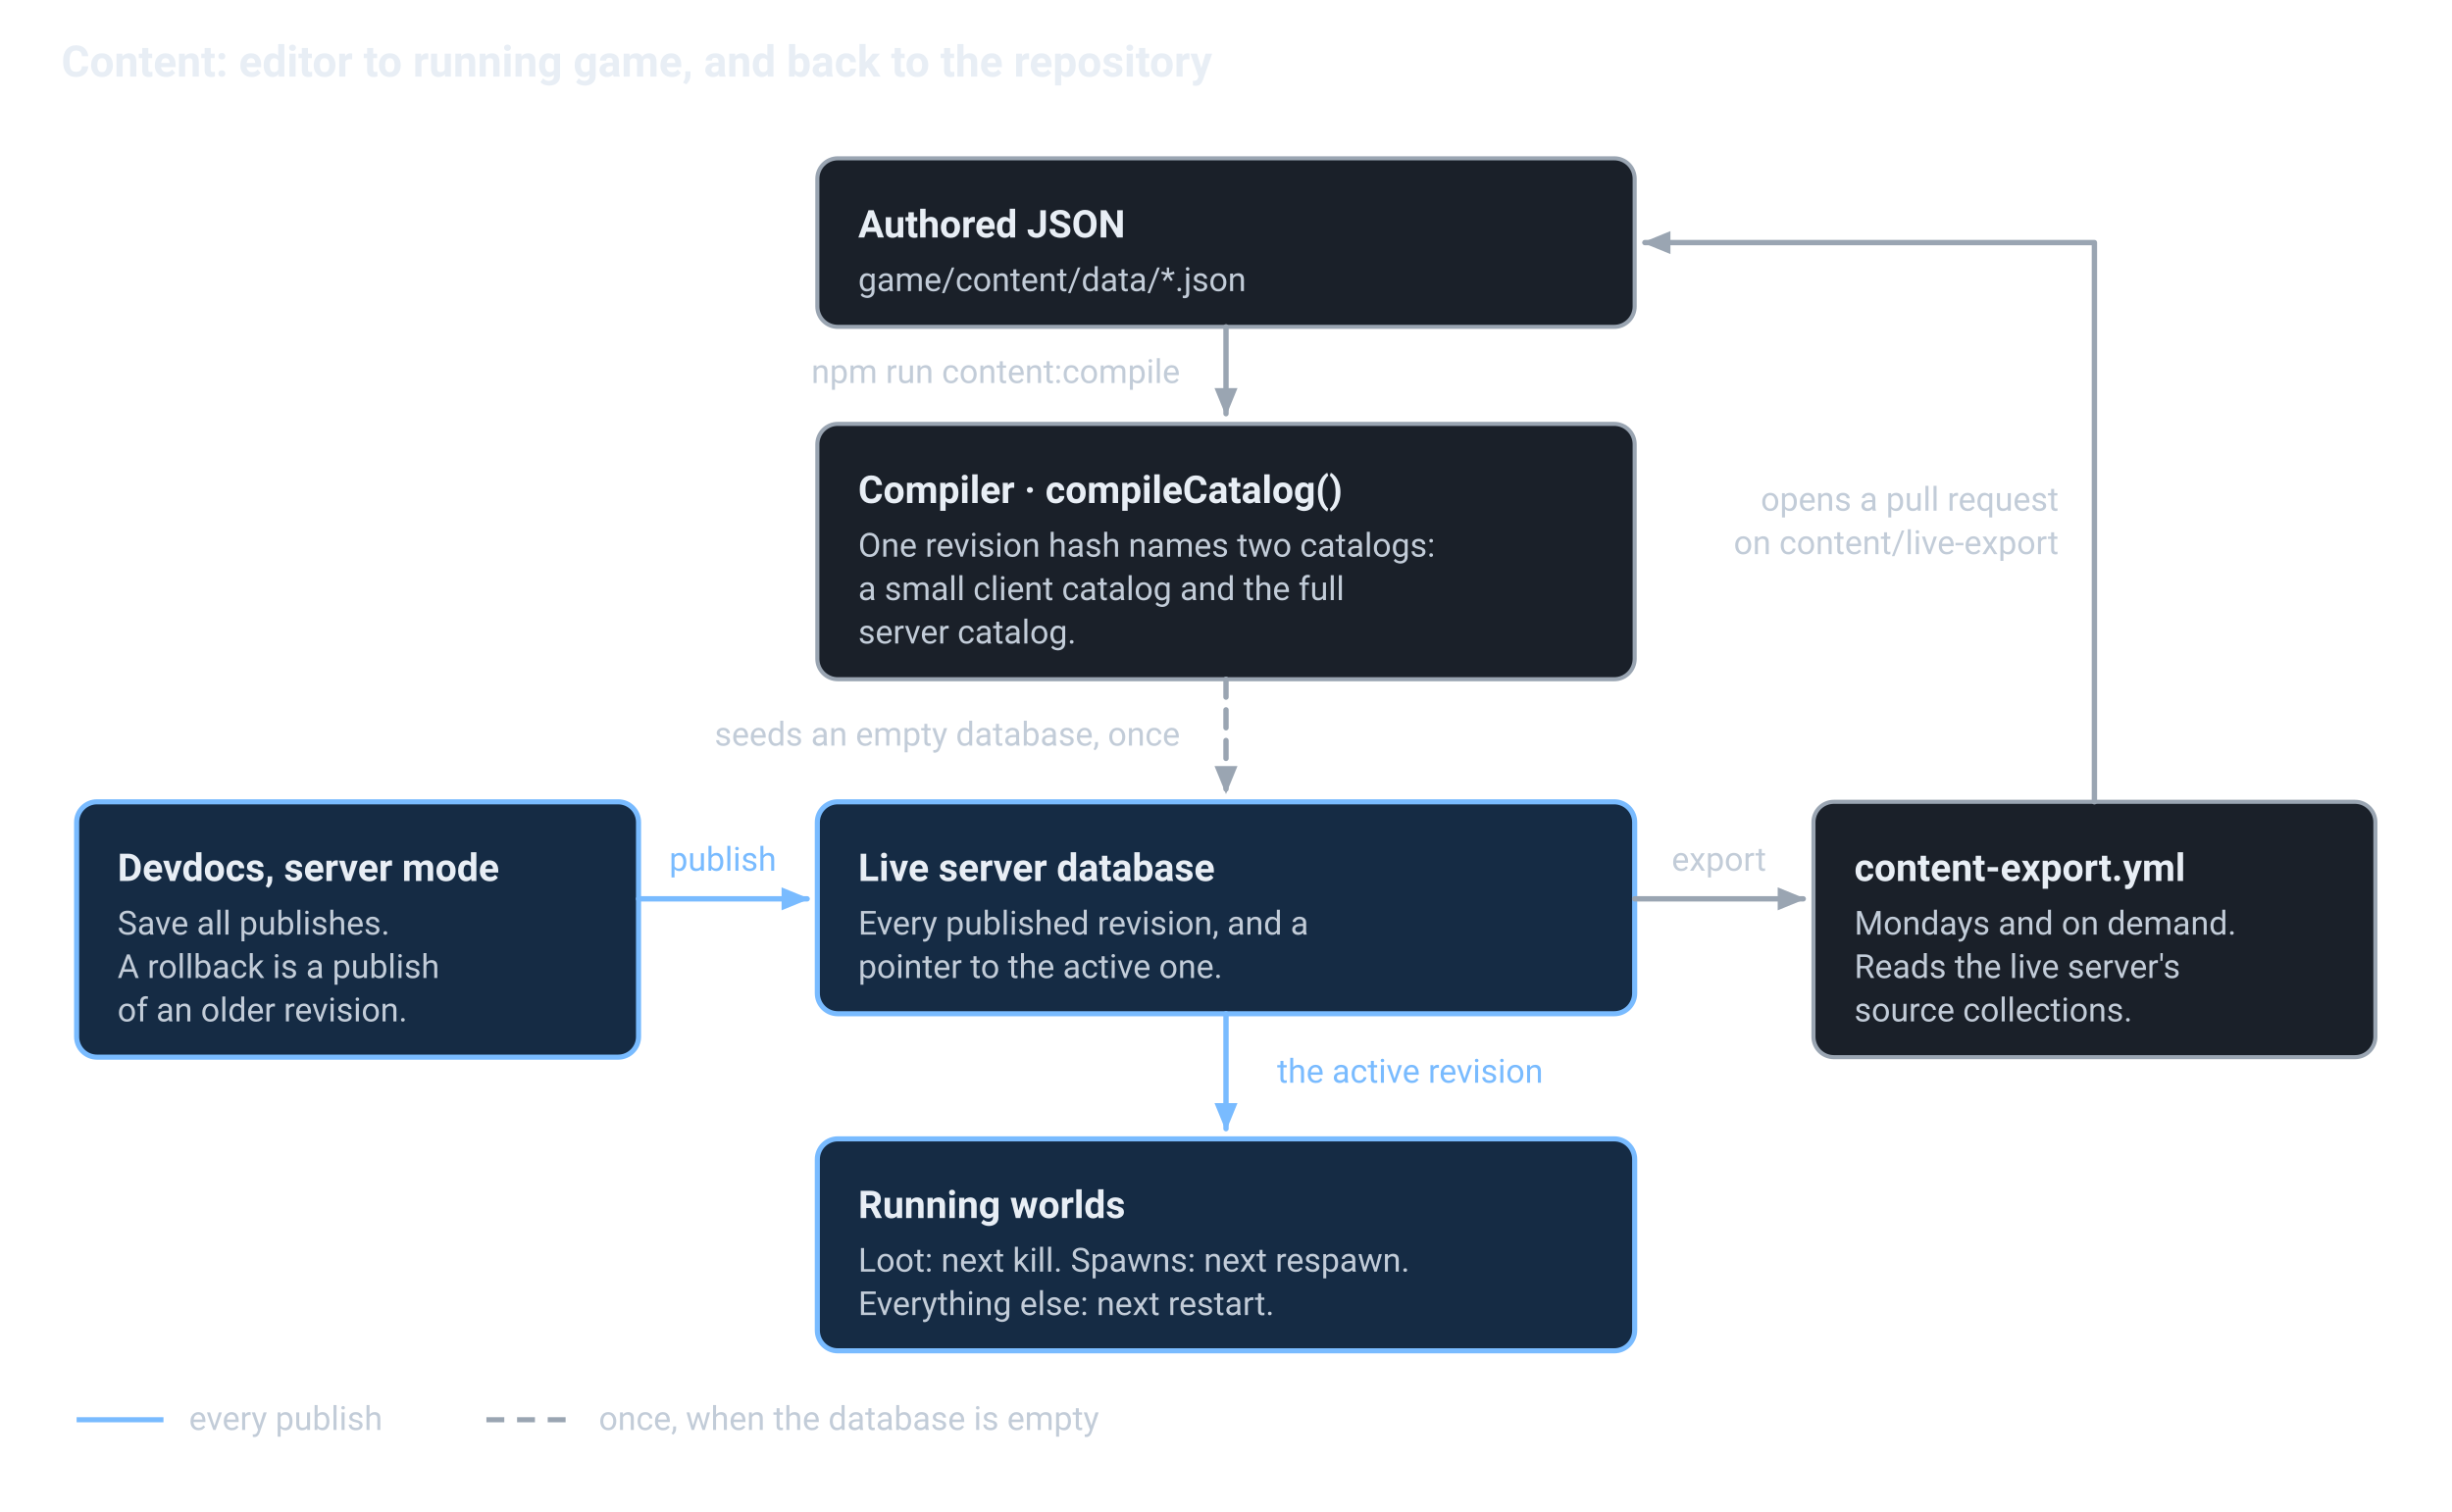
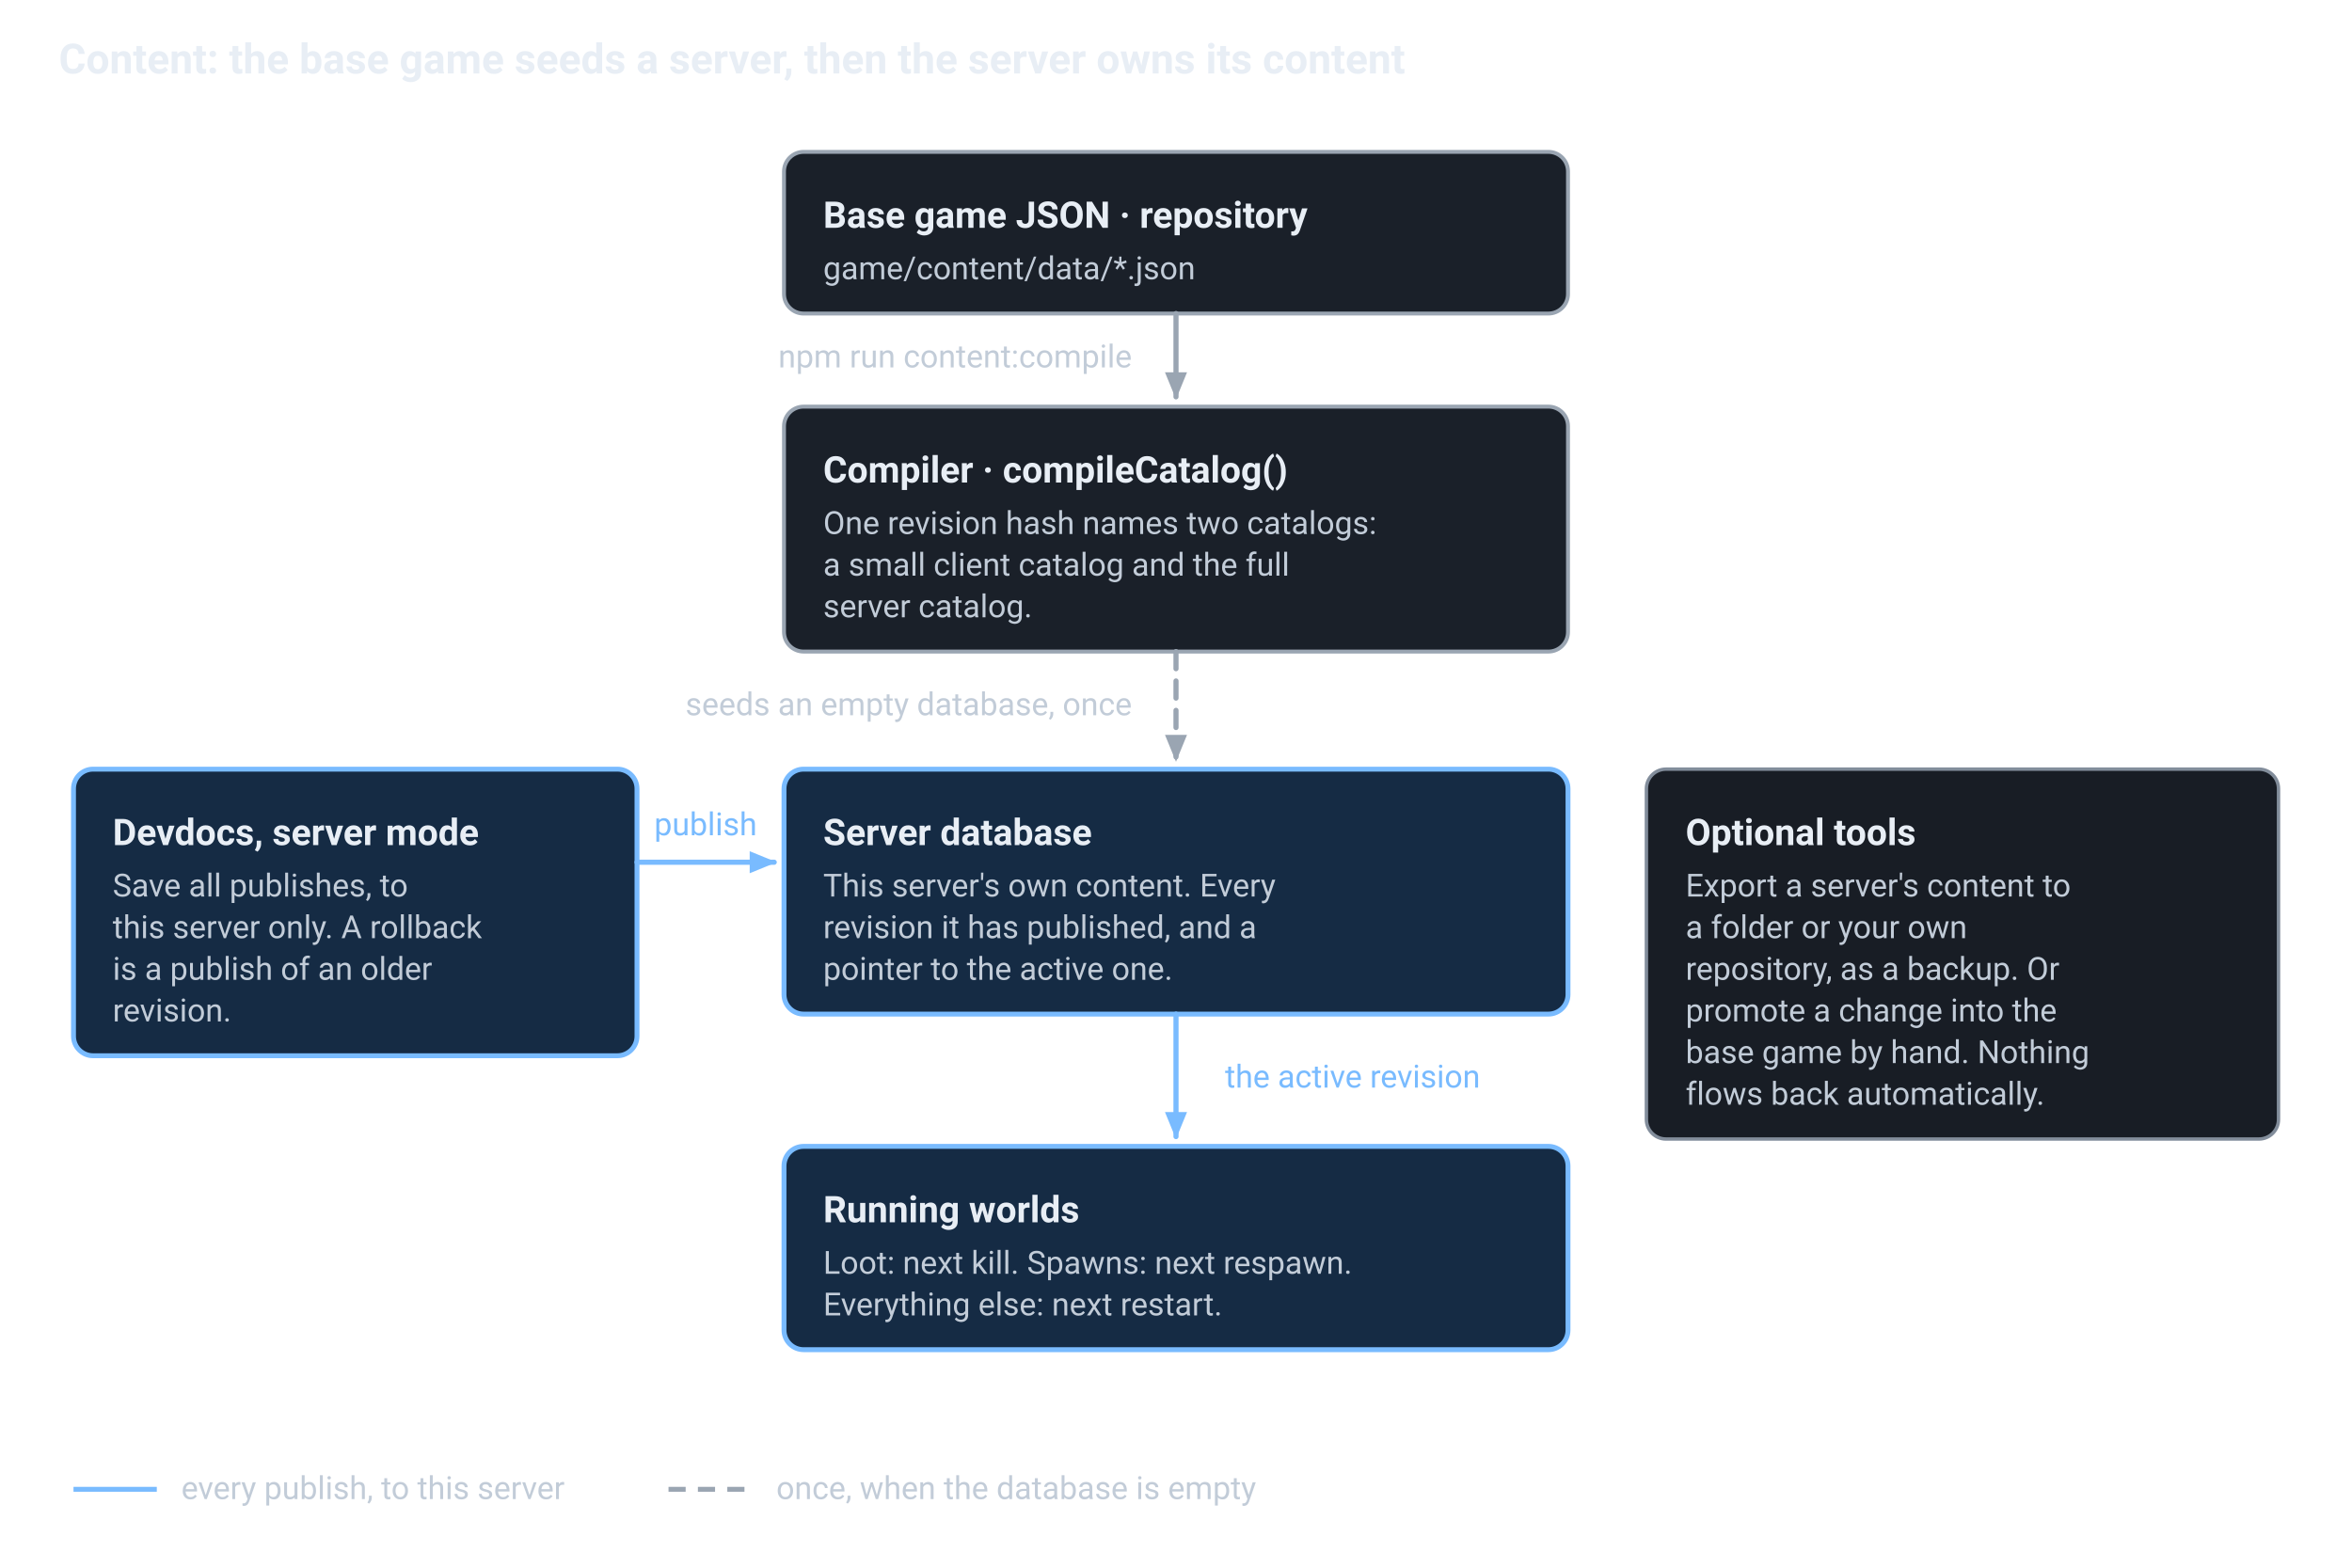
- <svg xmlns="http://www.w3.org/2000/svg" viewBox="0 0 960 592" width="960" height="592" role="img" aria-labelledby="content-title content-desc" font-family="system-ui, -apple-system, 'Segoe UI', Roboto, 'Helvetica Neue', Arial, sans-serif">
+ <svg xmlns="http://www.w3.org/2000/svg" viewBox="0 0 960 640" width="960" height="640" role="img" aria-labelledby="content-title content-desc" font-family="system-ui, -apple-system, 'Segoe UI', Roboto, 'Helvetica Neue', Arial, sans-serif">
  <defs>
    <marker id="head-neutral-dark" markerWidth="11" markerHeight="9" refX="10" refY="4.5" orient="auto" markerUnits="userSpaceOnUse">
      <path d="M0,0 L11,4.5 L0,9 Z" fill="#9aa5b2" />
    </marker>
    <marker id="tail-neutral-dark" markerWidth="11" markerHeight="9" refX="1" refY="4.5" orient="auto" markerUnits="userSpaceOnUse">
      <path d="M11,0 L0,4.5 L11,9 Z" fill="#9aa5b2" />
    </marker>
    <marker id="head-accent-dark" markerWidth="11" markerHeight="9" refX="10" refY="4.5" orient="auto" markerUnits="userSpaceOnUse">
      <path d="M0,0 L11,4.5 L0,9 Z" fill="#79bbff" />
    </marker>
    <marker id="tail-accent-dark" markerWidth="11" markerHeight="9" refX="1" refY="4.5" orient="auto" markerUnits="userSpaceOnUse">
      <path d="M11,0 L0,4.5 L11,9 Z" fill="#79bbff" />
    </marker>
    <marker id="head-secondary-dark" markerWidth="11" markerHeight="9" refX="10" refY="4.5" orient="auto" markerUnits="userSpaceOnUse">
      <path d="M0,0 L11,4.5 L0,9 Z" fill="#5fd3a4" />
    </marker>
    <marker id="tail-secondary-dark" markerWidth="11" markerHeight="9" refX="1" refY="4.5" orient="auto" markerUnits="userSpaceOnUse">
      <path d="M11,0 L0,4.5 L11,9 Z" fill="#5fd3a4" />
    </marker>
    <marker id="head-muted-dark" markerWidth="11" markerHeight="9" refX="10" refY="4.5" orient="auto" markerUnits="userSpaceOnUse">
      <path d="M0,0 L11,4.5 L0,9 Z" fill="#828d9b" />
    </marker>
    <marker id="tail-muted-dark" markerWidth="11" markerHeight="9" refX="1" refY="4.5" orient="auto" markerUnits="userSpaceOnUse">
      <path d="M11,0 L0,4.5 L11,9 Z" fill="#828d9b" />
    </marker>
  </defs>
-   <text data-owner="free" x="24" y="30" font-size="17" font-weight="600" fill="#e8eef5">Content: editor to running game, and back to the repository</text>
+   <text data-owner="free" x="24" y="30" font-size="17" font-weight="600" fill="#e8eef5">Content: the base game seeds a server, then the server owns its content</text>
  <g>
    <rect data-box="authored" x="320" y="62" width="320" height="66" rx="8" fill="#1a2029" stroke="#9aa5b2" stroke-width="1.6" />
-     <text data-owner="authored" x="336" y="93" font-size="15" font-weight="600" fill="#e8eef5">Authored JSON</text>
+     <text data-owner="authored" x="336" y="93" font-size="15" font-weight="600" fill="#e8eef5">Base game JSON · repository</text>
    <text data-owner="authored" x="336" y="114" font-size="13" fill="#c2ccd8">game/content/data/*.json</text>
  </g>
  <g>
    <rect data-box="compiler" x="320" y="166" width="320" height="100" rx="8" fill="#1a2029" stroke="#9aa5b2" stroke-width="1.6" />
    <text data-owner="compiler" x="336" y="197" font-size="15" font-weight="600" fill="#e8eef5">Compiler · compileCatalog()</text>
    <text data-owner="compiler" x="336" y="218" font-size="13" fill="#c2ccd8">One revision hash names two catalogs:</text>
    <text data-owner="compiler" x="336" y="235" font-size="13" fill="#c2ccd8">a small client catalog and the full</text>
    <text data-owner="compiler" x="336" y="252" font-size="13" fill="#c2ccd8">server catalog.</text>
  </g>
  <g>
-     <rect data-box="database" x="320" y="314" width="320" height="83" rx="8" fill="#152b44" stroke="#79bbff" stroke-width="2" />
-     <text data-owner="database" x="336" y="345" font-size="15" font-weight="600" fill="#e8eef5">Live server database</text>
-     <text data-owner="database" x="336" y="366" font-size="13" fill="#c2ccd8">Every published revision, and a</text>
-     <text data-owner="database" x="336" y="383" font-size="13" fill="#c2ccd8">pointer to the active one.</text>
+     <rect data-box="database" x="320" y="314" width="320" height="100" rx="8" fill="#152b44" stroke="#79bbff" stroke-width="2" />
+     <text data-owner="database" x="336" y="345" font-size="15" font-weight="600" fill="#e8eef5">Server database</text>
+     <text data-owner="database" x="336" y="366" font-size="13" fill="#c2ccd8">This server's own content. Every</text>
+     <text data-owner="database" x="336" y="383" font-size="13" fill="#c2ccd8">revision it has published, and a</text>
+     <text data-owner="database" x="336" y="400" font-size="13" fill="#c2ccd8">pointer to the active one.</text>
  </g>
  <g>
-     <rect data-box="worlds" x="320" y="446" width="320" height="83" rx="8" fill="#152b44" stroke="#79bbff" stroke-width="2" />
-     <text data-owner="worlds" x="336" y="477" font-size="15" font-weight="600" fill="#e8eef5">Running worlds</text>
-     <text data-owner="worlds" x="336" y="498" font-size="13" fill="#c2ccd8">Loot: next kill. Spawns: next respawn.</text>
-     <text data-owner="worlds" x="336" y="515" font-size="13" fill="#c2ccd8">Everything else: next restart.</text>
+     <rect data-box="worlds" x="320" y="468" width="320" height="83" rx="8" fill="#152b44" stroke="#79bbff" stroke-width="2" />
+     <text data-owner="worlds" x="336" y="499" font-size="15" font-weight="600" fill="#e8eef5">Running worlds</text>
+     <text data-owner="worlds" x="336" y="520" font-size="13" fill="#c2ccd8">Loot: next kill. Spawns: next respawn.</text>
+     <text data-owner="worlds" x="336" y="537" font-size="13" fill="#c2ccd8">Everything else: next restart.</text>
  </g>
  <g>
-     <rect data-box="devdocs" x="30" y="314" width="220" height="100" rx="8" fill="#152b44" stroke="#79bbff" stroke-width="2" />
+     <rect data-box="devdocs" x="30" y="314" width="230" height="117" rx="8" fill="#152b44" stroke="#79bbff" stroke-width="2" />
    <text data-owner="devdocs" x="46" y="345" font-size="15" font-weight="600" fill="#e8eef5">Devdocs, server mode</text>
-     <text data-owner="devdocs" x="46" y="366" font-size="13" fill="#c2ccd8">Save all publishes.</text>
-     <text data-owner="devdocs" x="46" y="383" font-size="13" fill="#c2ccd8">A rollback is a publish</text>
-     <text data-owner="devdocs" x="46" y="400" font-size="13" fill="#c2ccd8">of an older revision.</text>
-   </g>
-   <g>
-     <rect data-box="export" x="710" y="314" width="220" height="100" rx="8" fill="#1a2029" stroke="#9aa5b2" stroke-width="1.6" />
-     <text data-owner="export" x="726" y="345" font-size="15" font-weight="600" fill="#e8eef5">content-export.yml</text>
-     <text data-owner="export" x="726" y="366" font-size="13" fill="#c2ccd8">Mondays and on demand.</text>
-     <text data-owner="export" x="726" y="383" font-size="13" fill="#c2ccd8">Reads the live server's</text>
-     <text data-owner="export" x="726" y="400" font-size="13" fill="#c2ccd8">source collections.</text>
+     <text data-owner="devdocs" x="46" y="366" font-size="13" fill="#c2ccd8">Save all publishes, to</text>
+     <text data-owner="devdocs" x="46" y="383" font-size="13" fill="#c2ccd8">this server only. A rollback</text>
+     <text data-owner="devdocs" x="46" y="400" font-size="13" fill="#c2ccd8">is a publish of an older</text>
+     <text data-owner="devdocs" x="46" y="417" font-size="13" fill="#c2ccd8">revision.</text>
  </g>
  <path data-arrow="a-c" d="M480,128 V162" fill="none" stroke="#9aa5b2" stroke-width="2.1" marker-end="url(#head-neutral-dark)" stroke-linecap="round" stroke-linejoin="round" />
  <text data-owner="free" x="462" y="150" font-size="13" text-anchor="end" fill="#c2ccd8">npm run content:compile</text>
  <path data-arrow="c-d" d="M480,266 V310" fill="none" stroke="#9aa5b2" stroke-width="2.1" stroke-dasharray="7 5" marker-end="url(#head-neutral-dark)" stroke-linecap="round" stroke-linejoin="round" />
  <text data-owner="free" x="462" y="292" font-size="13" text-anchor="end" fill="#c2ccd8">seeds an empty database, once</text>
-   <path data-arrow="d-w" d="M480,397 V442" fill="none" stroke="#79bbff" stroke-width="2.1" marker-end="url(#head-accent-dark)" stroke-linecap="round" stroke-linejoin="round" />
-   <text data-owner="free" x="500" y="424" font-size="13" text-anchor="start" fill="#79bbff">the active revision</text>
-   <path data-arrow="dev-d" d="M250,352 H316" fill="none" stroke="#79bbff" stroke-width="2.1" marker-end="url(#head-accent-dark)" stroke-linecap="round" stroke-linejoin="round" />
-   <text data-owner="free" x="283" y="341" font-size="13" text-anchor="middle" fill="#79bbff">publish</text>
-   <path data-arrow="d-exp" d="M640,352 H706" fill="none" stroke="#9aa5b2" stroke-width="2.1" marker-end="url(#head-neutral-dark)" stroke-linecap="round" stroke-linejoin="round" />
-   <text data-owner="free" x="673" y="341" font-size="13" text-anchor="middle" fill="#c2ccd8">export</text>
-   <path data-arrow="exp-a" d="M820,314 V95 H644" fill="none" stroke="#9aa5b2" stroke-width="2.1" marker-end="url(#head-neutral-dark)" stroke-linecap="round" stroke-linejoin="round" />
-   <text data-owner="free" x="806" y="200" font-size="13" text-anchor="end" fill="#c2ccd8">opens a pull request</text>
-   <text data-owner="free" x="806" y="217" font-size="13" text-anchor="end" fill="#c2ccd8">on content/live-export</text>
-   <path d="M30,556 H64" fill="none" stroke="#79bbff" stroke-width="2" />
-   <text data-owner="free" x="74" y="560" font-size="13" fill="#c2ccd8">every publish</text>
-   <path d="M190.44,556 H224.44" fill="none" stroke="#9aa5b2" stroke-width="2" stroke-dasharray="7 5" />
-   <text data-owner="free" x="234.44" y="560" font-size="13" fill="#c2ccd8">once, when the database is empty</text>
+   <path data-arrow="d-w" d="M480,414 V464" fill="none" stroke="#79bbff" stroke-width="2.1" marker-end="url(#head-accent-dark)" stroke-linecap="round" stroke-linejoin="round" />
+   <text data-owner="free" x="500" y="444" font-size="13" text-anchor="start" fill="#79bbff">the active revision</text>
+   <path data-arrow="dev-d" d="M260,352 H316" fill="none" stroke="#79bbff" stroke-width="2.1" marker-end="url(#head-accent-dark)" stroke-linecap="round" stroke-linejoin="round" />
+   <text data-owner="free" x="288" y="341" font-size="13" text-anchor="middle" fill="#79bbff">publish</text>
+   <g>
+     <rect data-box="optional" x="672" y="314" width="258" height="151" rx="8" fill="#181d25" stroke="#828d9b" stroke-width="1.4" />
+     <text data-owner="optional" x="688" y="345" font-size="15" font-weight="600" fill="#e8eef5">Optional tools</text>
+     <text data-owner="optional" x="688" y="366" font-size="13" fill="#c2ccd8">Export a server's content to</text>
+     <text data-owner="optional" x="688" y="383" font-size="13" fill="#c2ccd8">a folder or your own</text>
+     <text data-owner="optional" x="688" y="400" font-size="13" fill="#c2ccd8">repository, as a backup. Or</text>
+     <text data-owner="optional" x="688" y="417" font-size="13" fill="#c2ccd8">promote a change into the</text>
+     <text data-owner="optional" x="688" y="434" font-size="13" fill="#c2ccd8">base game by hand. Nothing</text>
+     <text data-owner="optional" x="688" y="451" font-size="13" fill="#c2ccd8">flows back automatically.</text>
+   </g>
+   <path d="M30,608 H64" fill="none" stroke="#79bbff" stroke-width="2" />
+   <text data-owner="free" x="74" y="612" font-size="13" fill="#c2ccd8">every publish, to this server</text>
+   <path d="M272.86,608 H306.86" fill="none" stroke="#9aa5b2" stroke-width="2" stroke-dasharray="7 5" />
+   <text data-owner="free" x="316.86" y="612" font-size="13" fill="#c2ccd8">once, when the database is empty</text>
</svg>
